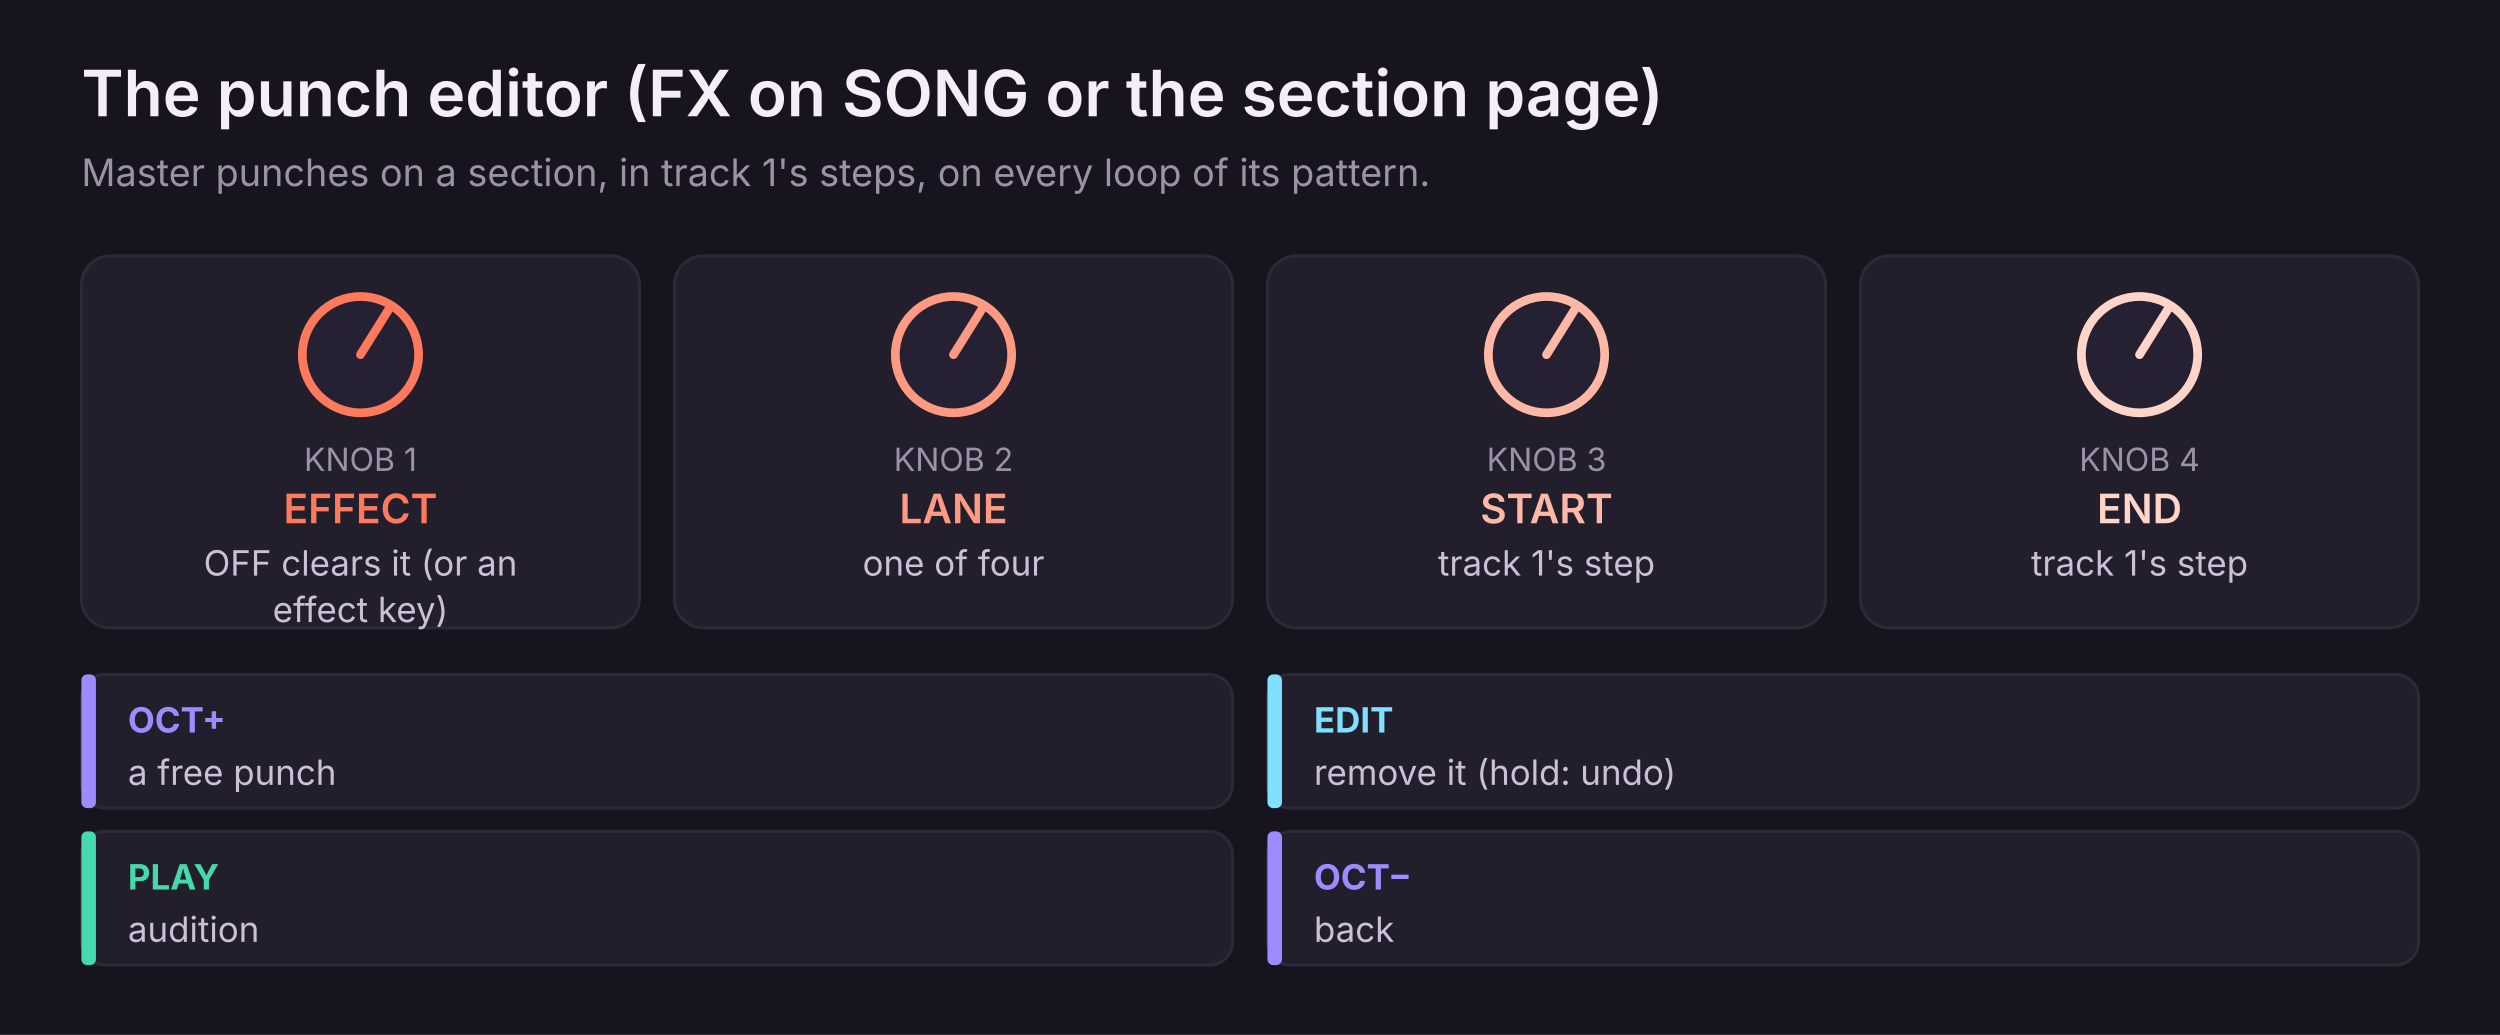
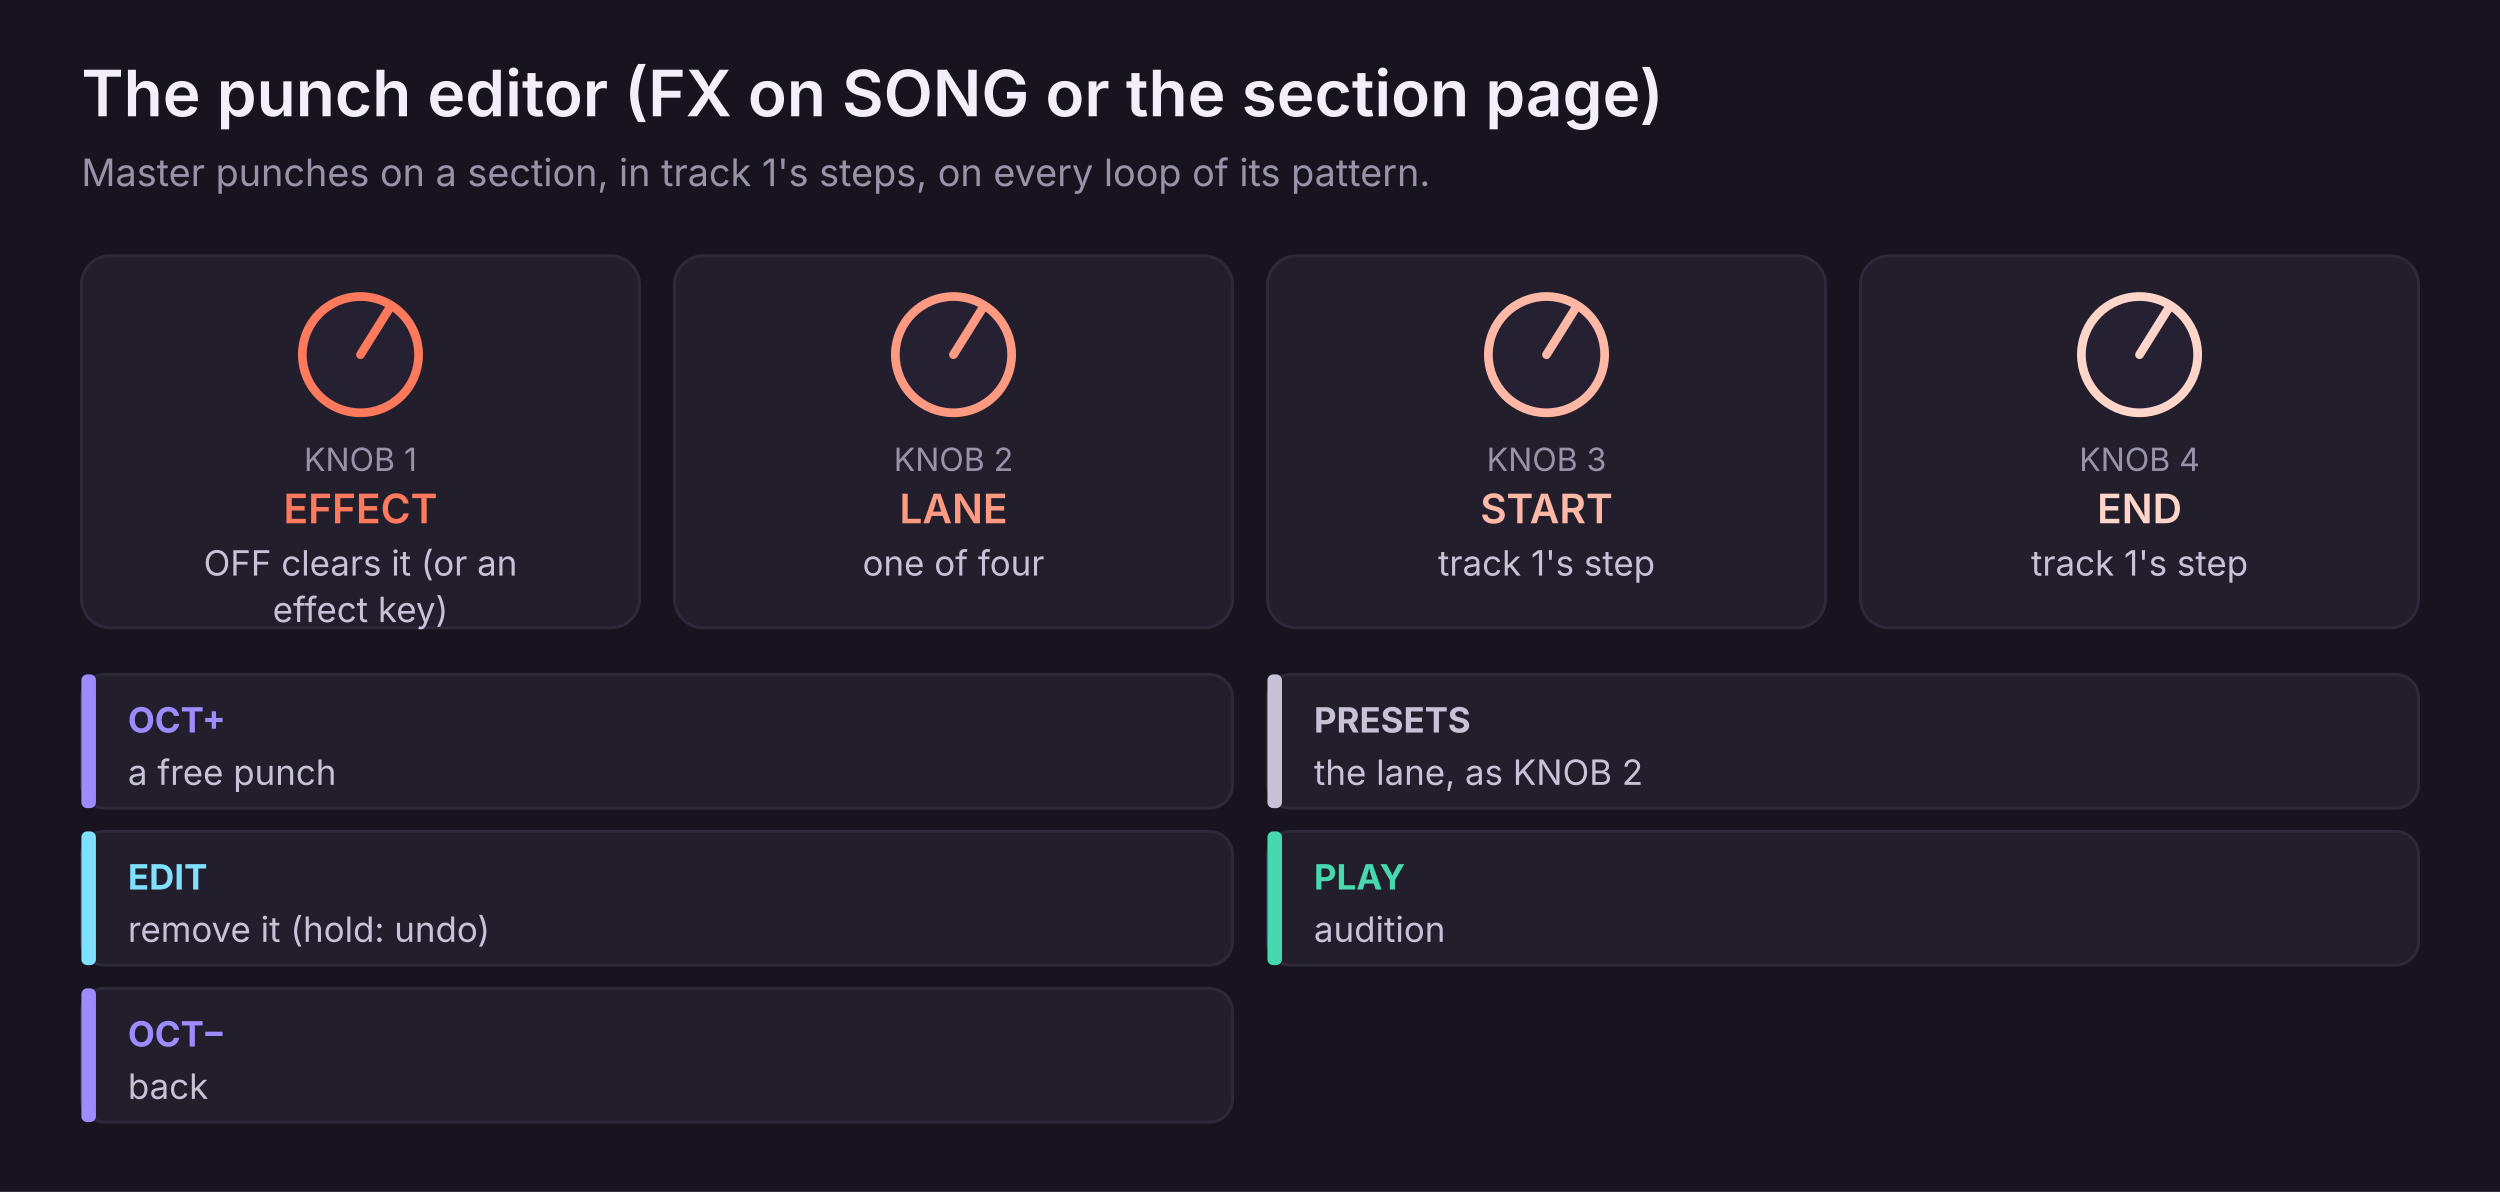
- <svg xmlns="http://www.w3.org/2000/svg" width="860" height="356" viewBox="0 0 860 356" font-family="Rubik, Inter, 'Helvetica Neue', Arial, sans-serif" role="img" aria-label="The punch editor">
-   <rect x="0" y="0" width="860" height="356" rx="0" fill="#17141F" />
+ <svg xmlns="http://www.w3.org/2000/svg" width="860" height="410" viewBox="0 0 860 410" font-family="Rubik, Inter, 'Helvetica Neue', Arial, sans-serif" role="img" aria-label="The punch editor">
+   <rect x="0" y="0" width="860" height="410" rx="0" fill="#17141F" />
  <text x="28" y="40" font-size="22" fill="#F3EEF8" text-anchor="start" font-weight="600">The punch editor (FX on SONG or the section page)</text>
  <text x="28" y="64" font-size="13" fill="#9A93A8" text-anchor="start" font-weight="400">Master punches on a section, in track 1's steps, on every loop of its pattern.</text>
  <rect x="28" y="88" width="192" height="128" rx="10" fill="#221E2C" stroke="#2E2939" stroke-width="1" />
  <circle cx="124" cy="122" r="20" fill="#262033" stroke="#FF7A5C" stroke-width="3" />
  <line x1="124" y1="122" x2="134" y2="106" stroke="#FF7A5C" stroke-width="3" stroke-linecap="round" />
  <text x="124" y="162" font-size="11" fill="#9A93A8" text-anchor="middle" font-weight="400">KNOB 1</text>
  <text x="124" y="180" font-size="14" fill="#FF7A5C" text-anchor="middle" font-weight="600">EFFECT</text>
  <text x="124" y="198" font-size="12" fill="#C9C2D6" text-anchor="middle" font-weight="400">OFF clears it (or an</text>
  <text x="124" y="214" font-size="12" fill="#C9C2D6" text-anchor="middle" font-weight="400">effect key)</text>
  <rect x="232" y="88" width="192" height="128" rx="10" fill="#221E2C" stroke="#2E2939" stroke-width="1" />
  <circle cx="328" cy="122" r="20" fill="#262033" stroke="#FF9A82" stroke-width="3" />
  <line x1="328" y1="122" x2="338" y2="106" stroke="#FF9A82" stroke-width="3" stroke-linecap="round" />
  <text x="328" y="162" font-size="11" fill="#9A93A8" text-anchor="middle" font-weight="400">KNOB 2</text>
  <text x="328" y="180" font-size="14" fill="#FF9A82" text-anchor="middle" font-weight="600">LANE</text>
  <text x="328" y="198" font-size="12" fill="#C9C2D6" text-anchor="middle" font-weight="400">one of four</text>
  <rect x="436" y="88" width="192" height="128" rx="10" fill="#221E2C" stroke="#2E2939" stroke-width="1" />
  <circle cx="532" cy="122" r="20" fill="#262033" stroke="#FFB8A6" stroke-width="3" />
  <line x1="532" y1="122" x2="542" y2="106" stroke="#FFB8A6" stroke-width="3" stroke-linecap="round" />
  <text x="532" y="162" font-size="11" fill="#9A93A8" text-anchor="middle" font-weight="400">KNOB 3</text>
  <text x="532" y="180" font-size="14" fill="#FFB8A6" text-anchor="middle" font-weight="600">START</text>
  <text x="532" y="198" font-size="12" fill="#C9C2D6" text-anchor="middle" font-weight="400">track 1's step</text>
  <rect x="640" y="88" width="192" height="128" rx="10" fill="#221E2C" stroke="#2E2939" stroke-width="1" />
  <circle cx="736" cy="122" r="20" fill="#262033" stroke="#FFD5CA" stroke-width="3" />
  <line x1="736" y1="122" x2="746" y2="106" stroke="#FFD5CA" stroke-width="3" stroke-linecap="round" />
  <text x="736" y="162" font-size="11" fill="#9A93A8" text-anchor="middle" font-weight="400">KNOB 4</text>
  <text x="736" y="180" font-size="14" fill="#FFD5CA" text-anchor="middle" font-weight="600">END</text>
  <text x="736" y="198" font-size="12" fill="#C9C2D6" text-anchor="middle" font-weight="400">track 1's step</text>
  <rect x="28" y="232" width="396" height="46" rx="8" fill="#221E2C" stroke="#2E2939" stroke-width="1" />
  <rect x="28" y="232" width="5" height="46" rx="2" fill="#9D8CFF" />
  <text x="44" y="252" font-size="12" fill="#9D8CFF" text-anchor="start" font-weight="700">OCT+</text>
  <text x="44" y="270" font-size="12" fill="#C9C2D6" text-anchor="start" font-weight="400">a free punch</text>
  <rect x="436" y="232" width="396" height="46" rx="8" fill="#221E2C" stroke="#2E2939" stroke-width="1" />
-   <rect x="436" y="232" width="5" height="46" rx="2" fill="#7FE0FF" />
-   <text x="452" y="252" font-size="12" fill="#7FE0FF" text-anchor="start" font-weight="700">EDIT</text>
-   <text x="452" y="270" font-size="12" fill="#C9C2D6" text-anchor="start" font-weight="400">remove it (hold: undo)</text>
+   <rect x="436" y="232" width="5" height="46" rx="2" fill="#C9C2D6" />
+   <text x="452" y="252" font-size="12" fill="#C9C2D6" text-anchor="start" font-weight="700">PRESETS</text>
+   <text x="452" y="270" font-size="12" fill="#C9C2D6" text-anchor="start" font-weight="400">the lane, as KNOB 2</text>
  <rect x="28" y="286" width="396" height="46" rx="8" fill="#221E2C" stroke="#2E2939" stroke-width="1" />
-   <rect x="28" y="286" width="5" height="46" rx="2" fill="#46D9B0" />
-   <text x="44" y="306" font-size="12" fill="#46D9B0" text-anchor="start" font-weight="700">PLAY</text>
-   <text x="44" y="324" font-size="12" fill="#C9C2D6" text-anchor="start" font-weight="400">audition</text>
+   <rect x="28" y="286" width="5" height="46" rx="2" fill="#7FE0FF" />
+   <text x="44" y="306" font-size="12" fill="#7FE0FF" text-anchor="start" font-weight="700">EDIT</text>
+   <text x="44" y="324" font-size="12" fill="#C9C2D6" text-anchor="start" font-weight="400">remove it (hold: undo)</text>
  <rect x="436" y="286" width="396" height="46" rx="8" fill="#221E2C" stroke="#2E2939" stroke-width="1" />
-   <rect x="436" y="286" width="5" height="46" rx="2" fill="#9D8CFF" />
-   <text x="452" y="306" font-size="12" fill="#9D8CFF" text-anchor="start" font-weight="700">OCT−</text>
-   <text x="452" y="324" font-size="12" fill="#C9C2D6" text-anchor="start" font-weight="400">back</text>
+   <rect x="436" y="286" width="5" height="46" rx="2" fill="#46D9B0" />
+   <text x="452" y="306" font-size="12" fill="#46D9B0" text-anchor="start" font-weight="700">PLAY</text>
+   <text x="452" y="324" font-size="12" fill="#C9C2D6" text-anchor="start" font-weight="400">audition</text>
+   <rect x="28" y="340" width="396" height="46" rx="8" fill="#221E2C" stroke="#2E2939" stroke-width="1" />
+   <rect x="28" y="340" width="5" height="46" rx="2" fill="#9D8CFF" />
+   <text x="44" y="360" font-size="12" fill="#9D8CFF" text-anchor="start" font-weight="700">OCT−</text>
+   <text x="44" y="378" font-size="12" fill="#C9C2D6" text-anchor="start" font-weight="400">back</text>
</svg>
